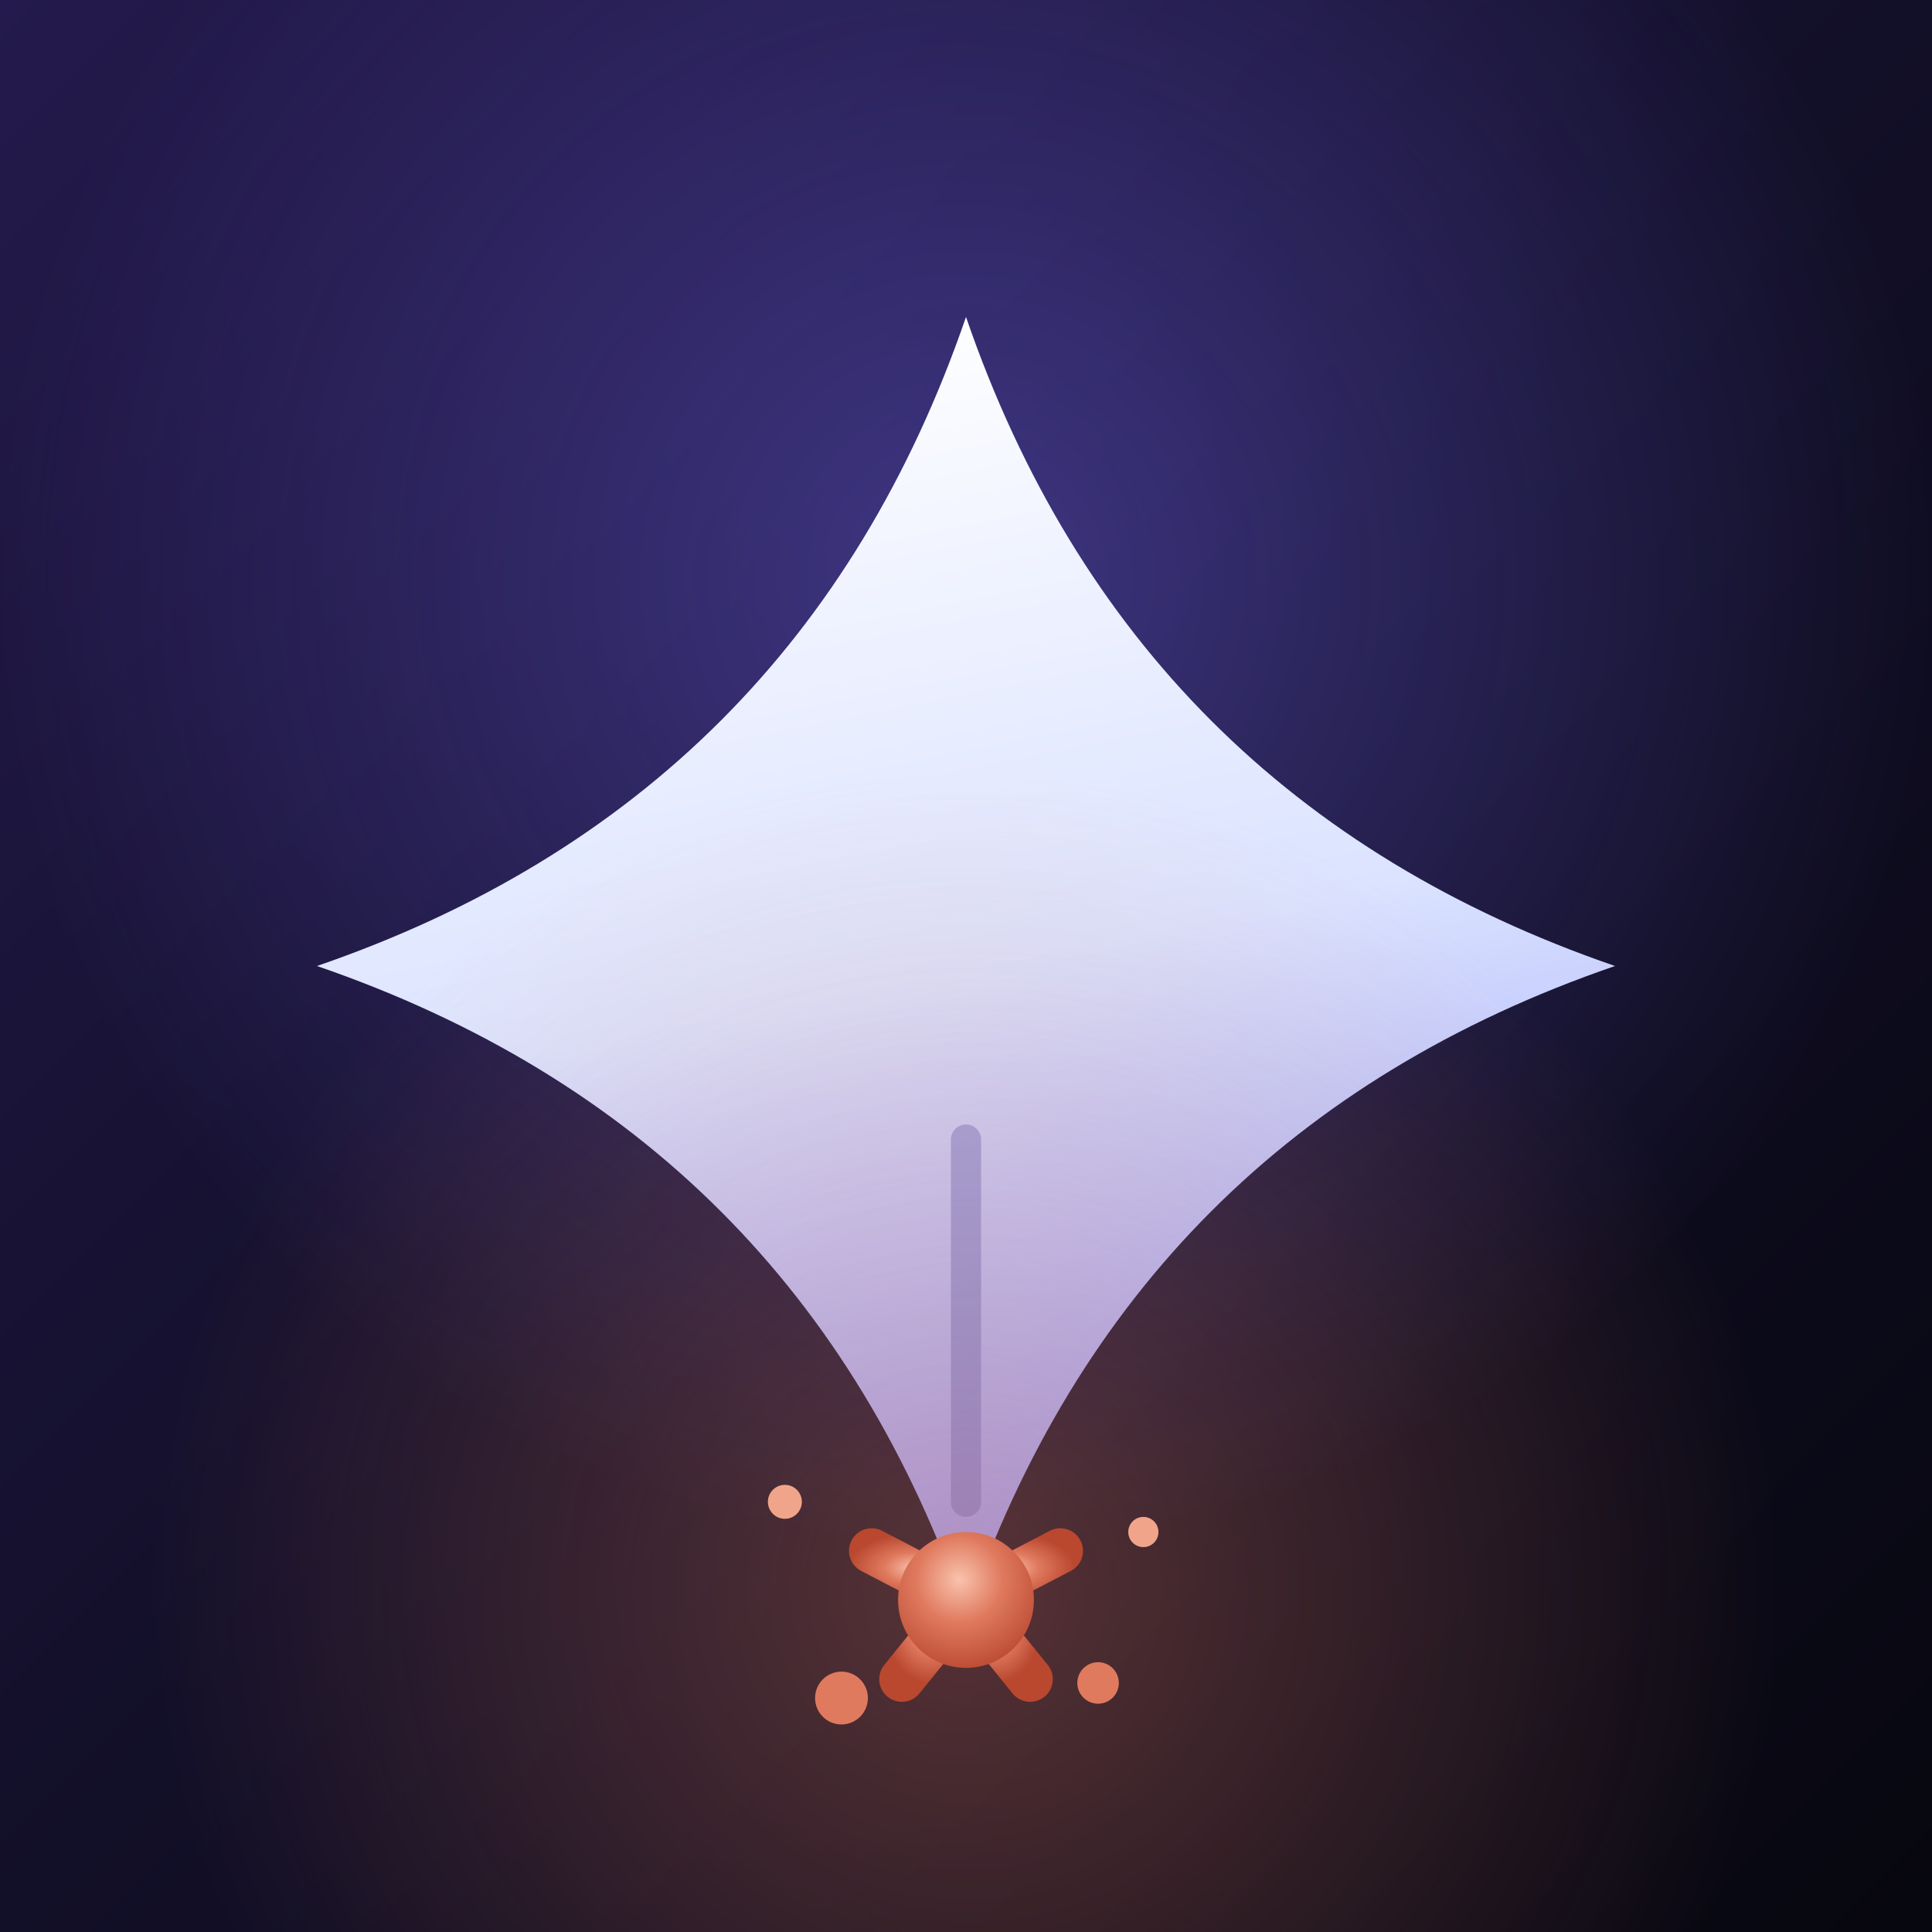
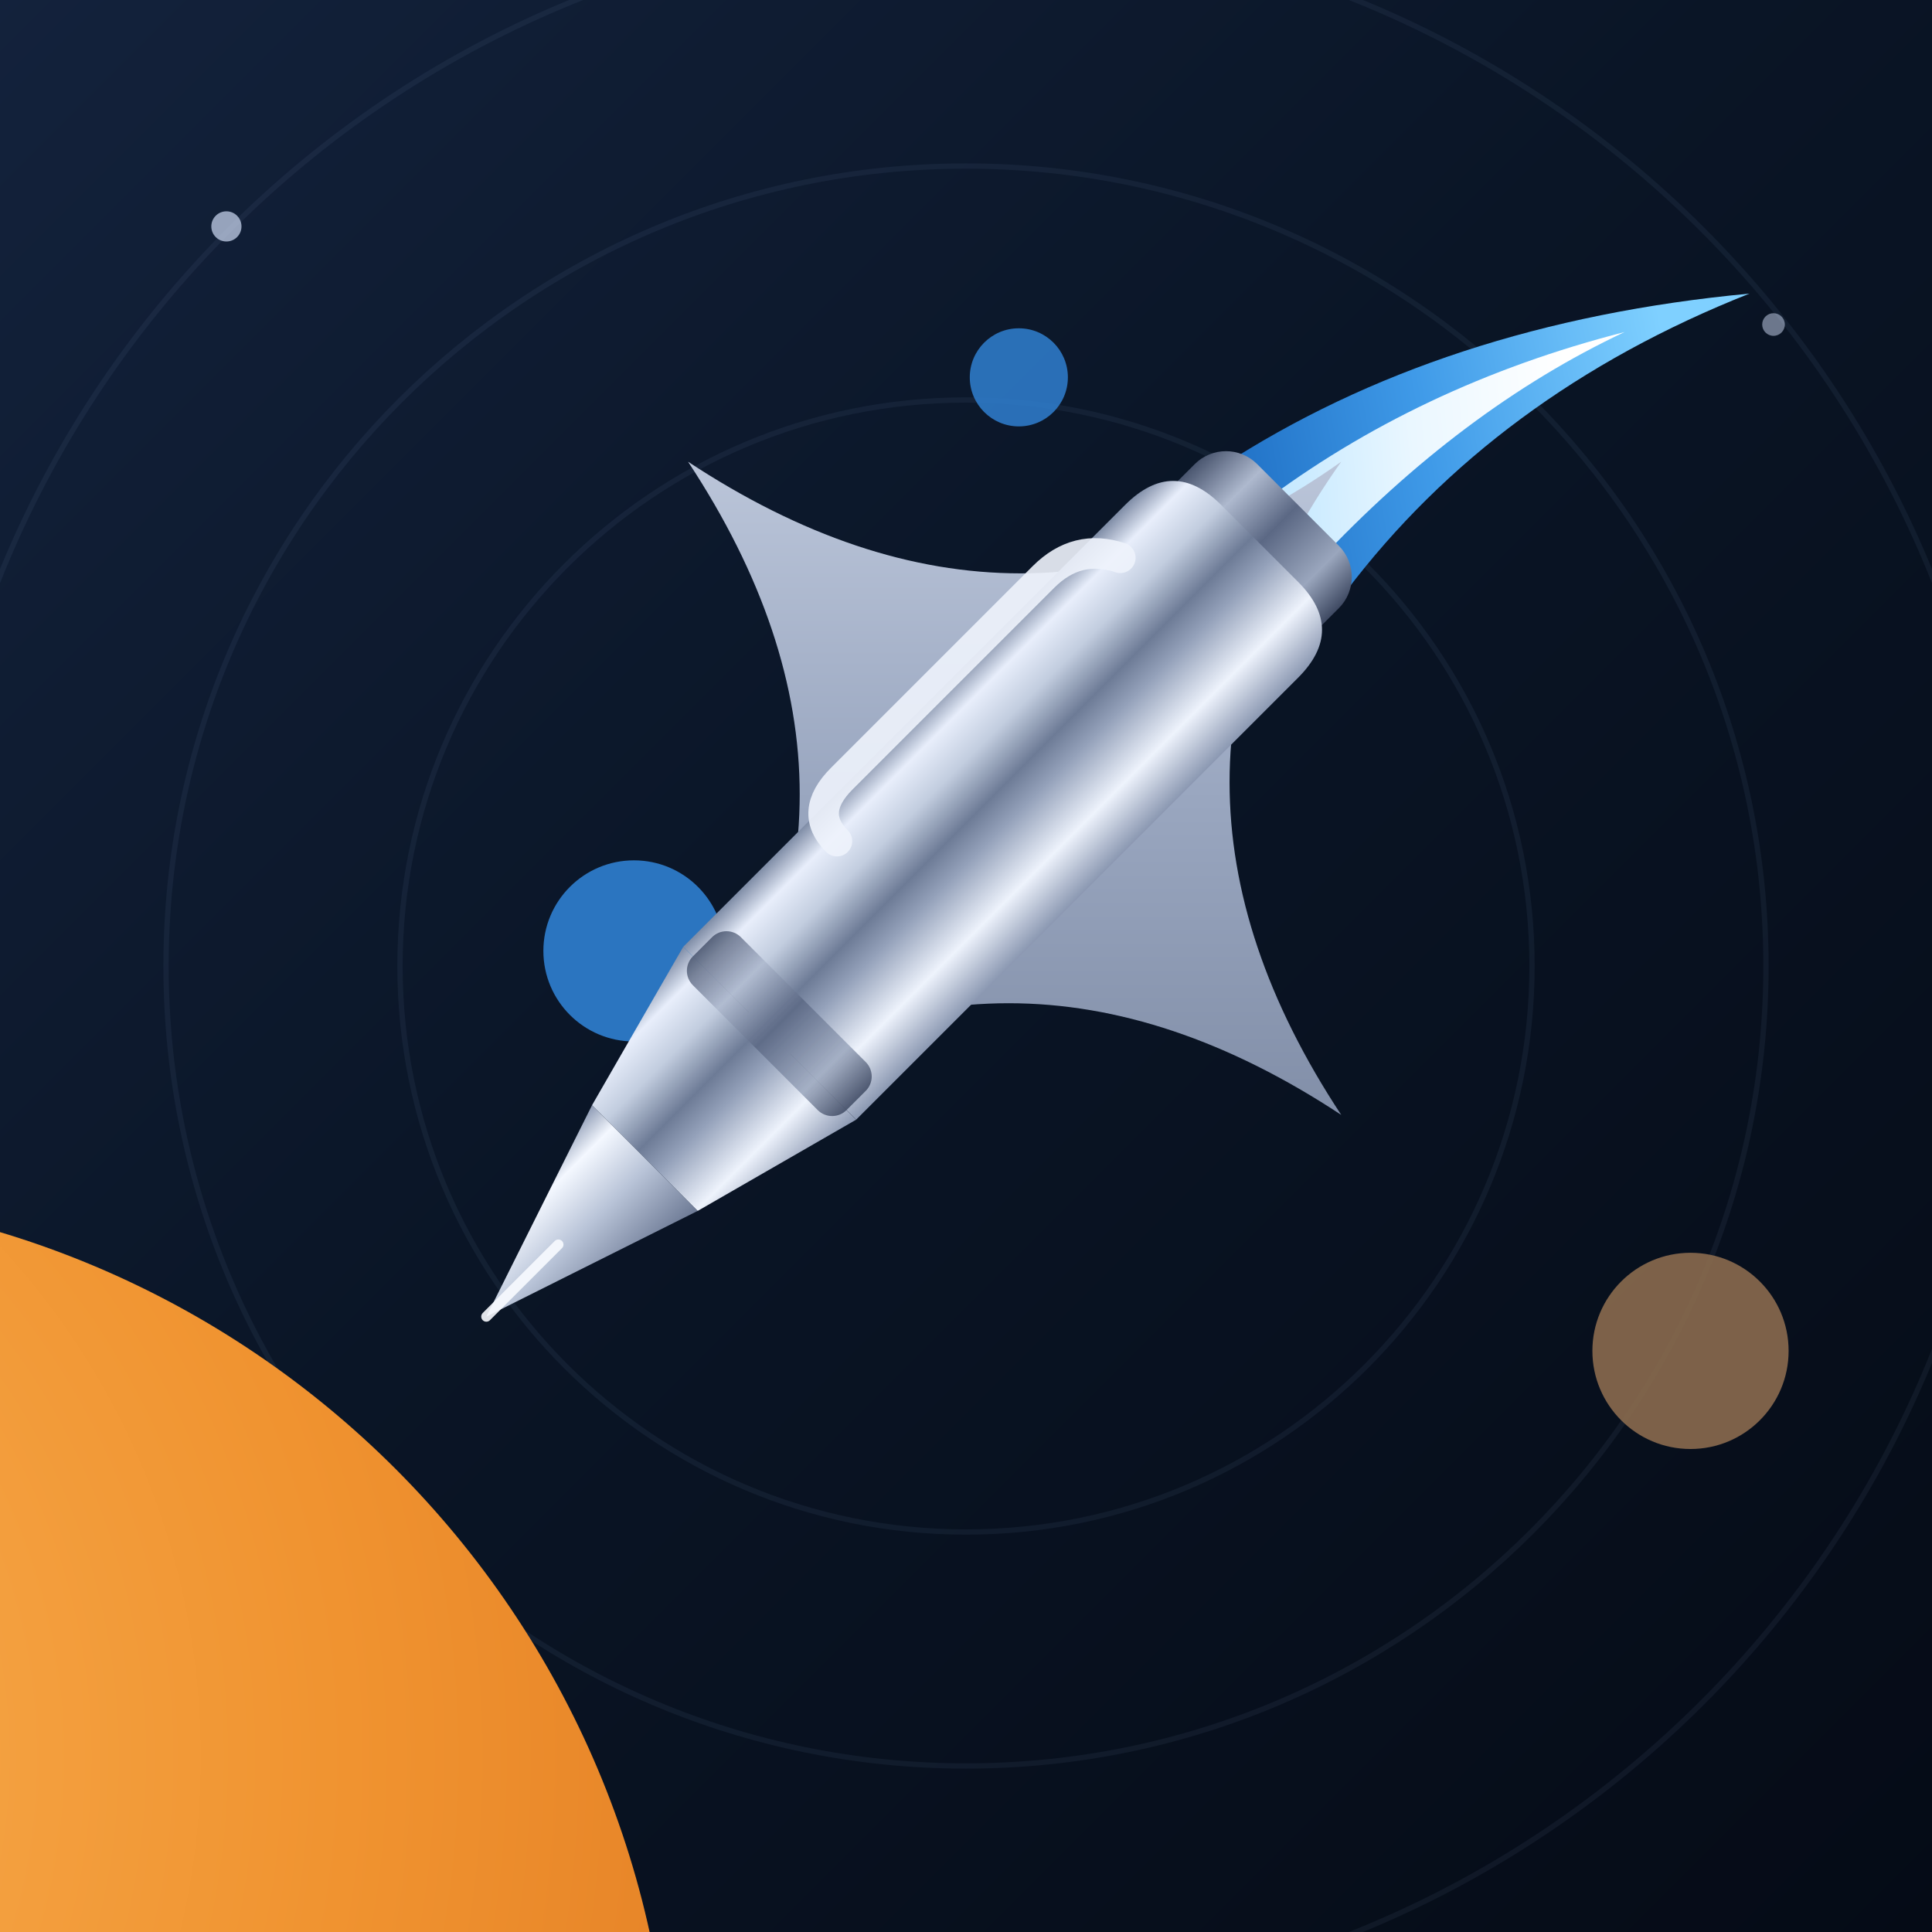
<svg xmlns="http://www.w3.org/2000/svg" viewBox="0 0 512 512" width="512" height="512" role="img" aria-label="Inkpad">
  <defs>
-     <linearGradient id="bg" x1="0" y1="0" x2="1" y2="1">
-       <stop offset="0" stop-color="#241a4d" />
-       <stop offset="0.5" stop-color="#120f28" />
-       <stop offset="1" stop-color="#07070f" />
+     <linearGradient id="space" x1="0" y1="0" x2="1" y2="1">
+       <stop offset="0" stop-color="#13223c" />
+       <stop offset="0.45" stop-color="#0a1526" />
+       <stop offset="1" stop-color="#050b16" />
    </linearGradient>
-     <radialGradient id="glow-violet" cx="0.5" cy="0.3" r="0.5">
-       <stop offset="0" stop-color="#7c6bff" stop-opacity="0.4" />
-       <stop offset="1" stop-color="#7c6bff" stop-opacity="0" />
+     <radialGradient id="sun" cx="0.35" cy="0.3" r="0.8">
+       <stop offset="0" stop-color="#f9b457" />
+       <stop offset="0.6" stop-color="#f09330" />
+       <stop offset="1" stop-color="#e07a22" />
    </radialGradient>
-     <radialGradient id="glow-coral" cx="0.5" cy="0.82" r="0.42">
-       <stop offset="0" stop-color="#e07a5f" stop-opacity="0.35" />
-       <stop offset="1" stop-color="#e07a5f" stop-opacity="0" />
-     </radialGradient>
-     <linearGradient id="star" x1="0.4" y1="0" x2="0.6" y2="1">
-       <stop offset="0" stop-color="#ffffff" />
-       <stop offset="0.5" stop-color="#dbe3ff" />
-       <stop offset="1" stop-color="#8b93f8" />
+     <linearGradient id="pen" x1="0" y1="0" x2="1" y2="0">
+       <stop offset="0" stop-color="#7d8ba5" />
+       <stop offset="0.12" stop-color="#e8eefb" />
+       <stop offset="0.28" stop-color="#c2cddf" />
+       <stop offset="0.46" stop-color="#6d7b96" />
+       <stop offset="0.58" stop-color="#94a1ba" />
+       <stop offset="0.8" stop-color="#eef3fc" />
+       <stop offset="1" stop-color="#8a97b1" />
    </linearGradient>
-     <radialGradient id="ink" cx="0.45" cy="0.35" r="0.7">
-       <stop offset="0" stop-color="#f9c3ad" />
-       <stop offset="0.45" stop-color="#e07a5f" />
-       <stop offset="1" stop-color="#b9482f" />
-     </radialGradient>
+     <linearGradient id="penDark" x1="0" y1="0" x2="1" y2="0">
+       <stop offset="0" stop-color="#4a5670" />
+       <stop offset="0.25" stop-color="#aeb9ce" />
+       <stop offset="0.5" stop-color="#5b6884" />
+       <stop offset="0.8" stop-color="#9aa6bd" />
+       <stop offset="1" stop-color="#3f4a63" />
+     </linearGradient>
+     <linearGradient id="nib" x1="0" y1="0" x2="1" y2="0">
+       <stop offset="0" stop-color="#8f9cb6" />
+       <stop offset="0.2" stop-color="#f4f8ff" />
+       <stop offset="0.55" stop-color="#b9c4d8" />
+       <stop offset="1" stop-color="#6d7a95" />
+     </linearGradient>
+     <linearGradient id="star" x1="0" y1="0" x2="1" y2="1">
+       <stop offset="0" stop-color="#dbe3f2" />
+       <stop offset="0.5" stop-color="#9aa7c0" />
+       <stop offset="1" stop-color="#6a7791" />
+     </linearGradient>
+     <linearGradient id="flame" x1="0" y1="1" x2="0.35" y2="0">
+       <stop offset="0" stop-color="#1f6fc4" />
+       <stop offset="0.45" stop-color="#3f9ae8" />
+       <stop offset="1" stop-color="#7fd0ff" />
+     </linearGradient>
+     <linearGradient id="flameCore" x1="0" y1="1" x2="0.3" y2="0">
+       <stop offset="0" stop-color="#bfe6ff" />
+       <stop offset="0.5" stop-color="#eaf7ff" />
+       <stop offset="1" stop-color="#ffffff" />
+     </linearGradient>
  </defs>
-   <rect width="512" height="512" fill="url(#bg)" />
-   <rect width="512" height="512" fill="url(#glow-violet)" />
-   <path d="M 256 84 Q 300 212 428 256 Q 300 300 256 428 Q 212 300 84 256 Q 212 212 256 84 Z" fill="url(#star)" />
-   <path d="M 256 302 L 256 398" stroke="#4a4fa8" stroke-width="8" stroke-linecap="round" opacity="0.35" />
-   <rect width="512" height="512" fill="url(#glow-coral)" />
-   <g stroke="url(#ink)" stroke-width="12" stroke-linecap="round" fill="none">
-     <path d="M 256 424 L 281 411" />
-     <path d="M 256 424 L 231 411" />
-     <path d="M 256 424 L 273 445" />
-     <path d="M 256 424 L 239 445" />
-     <path d="M 256 424 L 256 452" />
+   <rect width="512" height="512" fill="url(#space)" />
+   <g fill="none" stroke="#8fb4e8" stroke-width="1.4" opacity="0.07">
+     <circle cx="256" cy="256" r="150" />
+     <circle cx="256" cy="256" r="212" />
+     <circle cx="256" cy="256" r="276" />
  </g>
-   <circle cx="256" cy="424" r="18" fill="url(#ink)" />
-   <circle cx="223" cy="450" r="7" fill="#e07a5f" />
-   <circle cx="291" cy="446" r="5.5" fill="#e07a5f" />
-   <circle cx="208" cy="398" r="4.5" fill="#f0a58a" />
-   <circle cx="303" cy="406" r="4" fill="#f0a58a" />
+   <g>
+     <circle cx="168" cy="252" r="24" fill="#2f7fd0" opacity="0.9" />
+     <circle cx="612" cy="196" r="9" fill="#6b7689" />
+     <circle cx="270" cy="100" r="13" fill="#2f7fd0" opacity="0.85" />
+     <circle cx="448" cy="358" r="26" fill="#8a6a4e" opacity="0.9" />
+     <circle cx="60" cy="60" r="4" fill="#cfdcf5" opacity="0.7" />
+     <circle cx="470" cy="86" r="3" fill="#cfdcf5" opacity="0.5" />
+     <circle cx="118" cy="446" r="3.5" fill="#cfdcf5" opacity="0.45" />
+   </g>
+   <circle cx="-72" cy="566" r="250" fill="url(#sun)" />
+   <g transform="translate(258 256) rotate(45) translate(-256 -230) scale(0.9)">
+     <path d="M 232 100 Q 248 24 306 -46 Q 274 28 284 100 Z" fill="url(#flame)" />
+     <path d="M 248 100 Q 256 42 288 -12 Q 270 38 272 100 Z" fill="url(#flameCore)" />
+     <path d="M 256 74 Q 275 186 392 210 Q 275 234 256 346 Q 237 234 120 210 Q 237 186 256 74 Z" fill="url(#star)" />
+     <rect x="226" y="92" width="60" height="34" rx="13" fill="url(#penDark)" />
+     <path d="M 220 312 L 220 128 Q 220 108 240 108 L 272 108 Q 292 108 292 128 L 292 312 Z" fill="url(#pen)" />
+     <path d="M 220 312 L 292 312 L 278 364 L 234 364 Z" fill="url(#pen)" />
+     <rect x="224" y="298" width="64" height="20" rx="6" fill="url(#penDark)" opacity="0.85" />
+     <path d="M 230 140 Q 218 146 218 160 L 218 244 Q 218 258 230 258" fill="none" stroke="#eef3fc" stroke-width="9" stroke-linecap="round" opacity="0.9" />
+     <path d="M 234 364 L 278 364 L 256 430 Z" fill="url(#nib)" />
+     <path d="M 256 430 L 256 400" stroke="#f8fbff" stroke-width="3" stroke-linecap="round" opacity="0.9" />
+   </g>
</svg>
